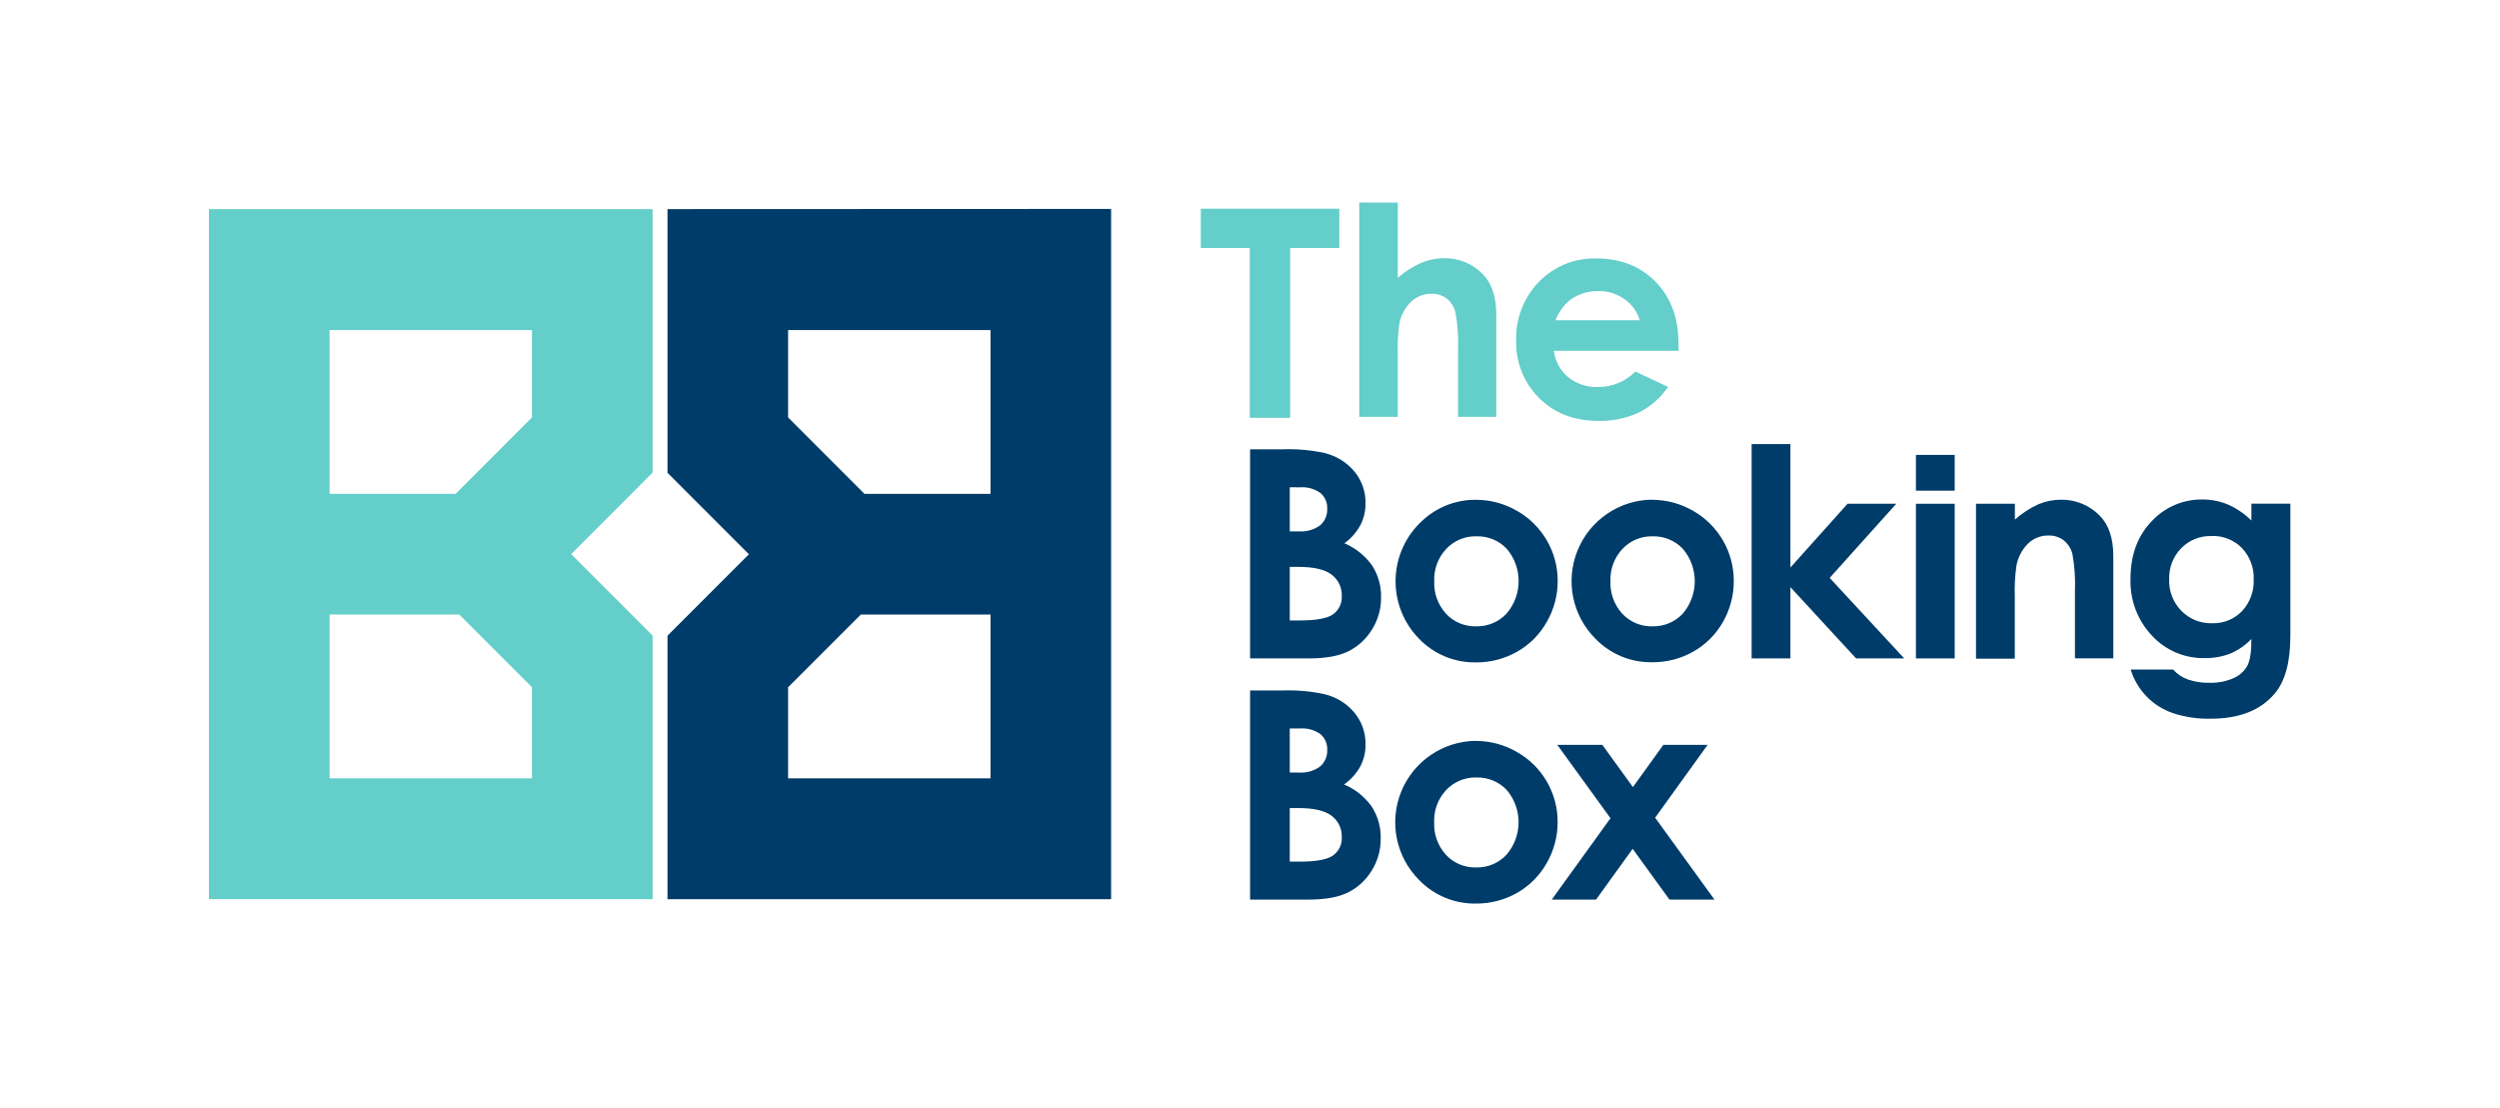
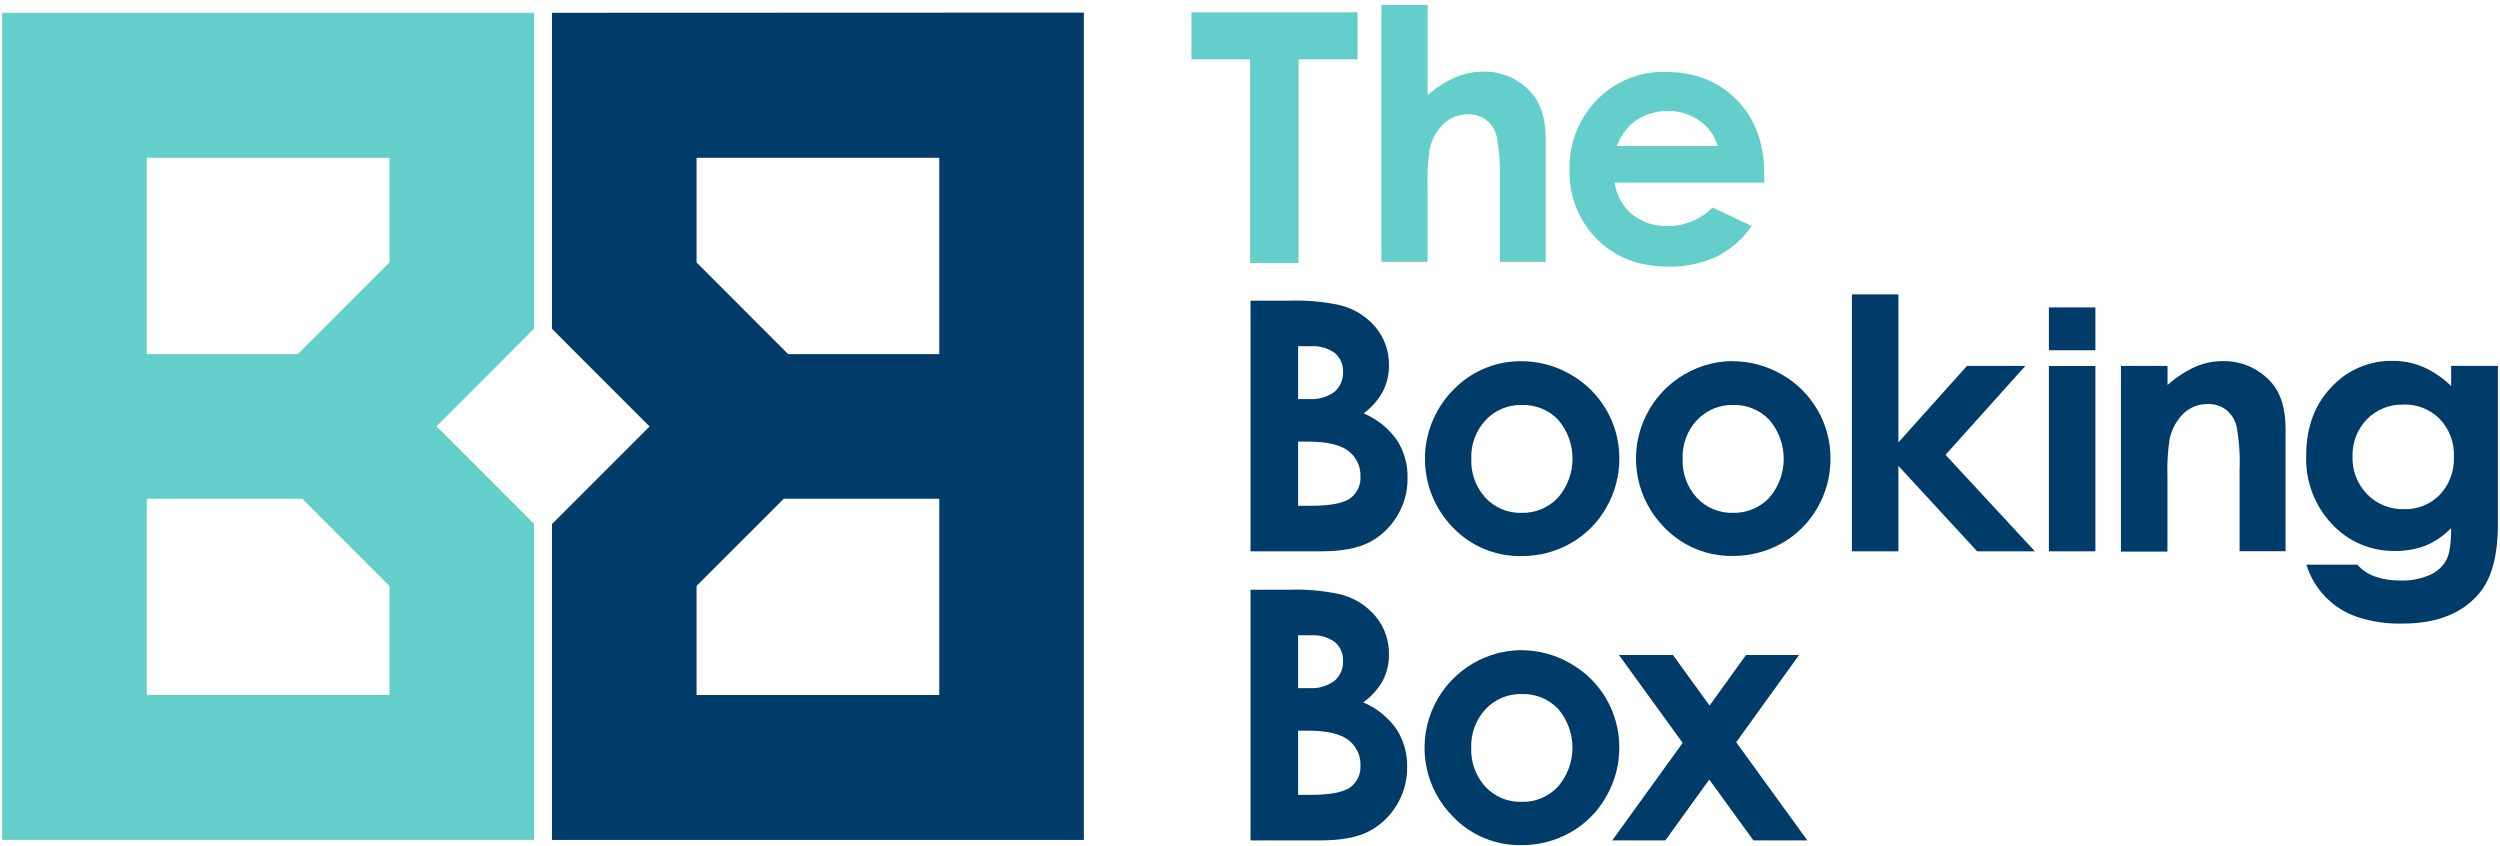
- <svg xmlns="http://www.w3.org/2000/svg" id="Layer_1" data-name="Layer 1" viewBox="0 0 566.93 251.18">
-   <defs>
-     <style>.cls-1{fill:#003c69;}.cls-2{fill:#63ceca;}</style>
-   </defs>
-   <path class="cls-1" d="M178.79,155.85l16.5-16.49h29.42V176.5H178.79V155.85Zm0-61.19V74.85h45.92V112H196.12ZM151.43,47.42v59.79l6.47,6.48,12,12-12,12h0l-6.47,6.47v59.76l100.64,0V47.38Z" />
-   <path class="cls-2" d="M74.77,139.36h29.42l16.5,16.5V176.5H74.77Zm0-64.51h45.92V94.66L103.36,112H74.77ZM47.4,203.9l100.65,0V144.13l-6.47-6.48h0l-12-12,12-12,6.47-6.48V47.42l-100.65,0Z" />
-   <polygon class="cls-2" points="272.42 47.33 303.85 47.33 303.85 56.23 292.68 56.23 292.68 94.75 283.52 94.75 283.52 56.23 272.42 56.23 272.42 47.33" />
-   <path class="cls-2" d="M308.37,45.93h8.74V63a20.08,20.08,0,0,1,5.19-3.33,13.4,13.4,0,0,1,5.28-1.12,11.92,11.92,0,0,1,8.81,3.62q3.06,3.12,3.06,9.18V94.54h-8.67V79.16a38.4,38.4,0,0,0-.58-8.25,5.75,5.75,0,0,0-2-3.22,5.55,5.55,0,0,0-3.46-1.07,6.53,6.53,0,0,0-4.59,1.78,9.34,9.34,0,0,0-2.66,4.83,39.76,39.76,0,0,0-.39,7.22V94.54h-8.74V45.93Z" />
-   <path class="cls-2" d="M372,72.62a8.83,8.83,0,0,0-3.44-4.77,9.94,9.94,0,0,0-6-1.84,10.49,10.49,0,0,0-6.45,2.07,11.33,11.33,0,0,0-3.23,4.54Zm8.8,6.93H352.5a9.44,9.44,0,0,0,3.27,6,10.29,10.29,0,0,0,6.79,2.21A11.7,11.7,0,0,0,371,84.26l7.42,3.48a17.55,17.55,0,0,1-6.64,5.82,20.73,20.73,0,0,1-9.19,1.88q-8.25,0-13.44-5.2a17.72,17.72,0,0,1-5.19-13,18.32,18.32,0,0,1,5.17-13.33,17.37,17.37,0,0,1,13-5.3q8.28,0,13.47,5.3t5.19,14Z" />
-   <path class="cls-1" d="M292.6,128.55V140.7h2.26q5.63,0,7.59-1.41a4.79,4.79,0,0,0,1.95-4.13,5.8,5.8,0,0,0-2.29-4.84c-1.53-1.18-4.08-1.77-7.63-1.77Zm0-18.05v10h2a7.37,7.37,0,0,0,4.9-1.38,4.73,4.73,0,0,0,1.6-3.77,4.41,4.41,0,0,0-1.52-3.53,6.93,6.93,0,0,0-4.63-1.31Zm-9,38.81V101.89H291a38.52,38.52,0,0,1,9.49.84,12.77,12.77,0,0,1,6.78,4.19,11,11,0,0,1,2.52,7.22,10.56,10.56,0,0,1-1.15,4.92A12.48,12.48,0,0,1,305,123.2a14.85,14.85,0,0,1,6.31,5.08,12.76,12.76,0,0,1,2,7.2,13.39,13.39,0,0,1-2.06,7.29,13.14,13.14,0,0,1-5.33,4.91q-3.25,1.63-9,1.63Z" />
-   <path class="cls-1" d="M334.93,121.62a9.06,9.06,0,0,0-6.83,2.85,10.14,10.14,0,0,0-2.73,7.31,10.34,10.34,0,0,0,2.69,7.41,9,9,0,0,0,6.83,2.84,9.13,9.13,0,0,0,6.88-2.87,11.3,11.3,0,0,0,.05-14.72,9.11,9.11,0,0,0-6.89-2.82m-.15-8.28a18.52,18.52,0,0,1,9.33,2.48,18.21,18.21,0,0,1,9.27,15.92,18.38,18.38,0,0,1-2.47,9.29,17.71,17.71,0,0,1-6.72,6.75,18.55,18.55,0,0,1-9.38,2.43,17.5,17.5,0,0,1-12.88-5.36,18.6,18.6,0,0,1,.7-26.74,17.59,17.59,0,0,1,12.15-4.77" />
-   <path class="cls-1" d="M374.91,121.62a9.07,9.07,0,0,0-6.83,2.85,10.14,10.14,0,0,0-2.73,7.31,10.3,10.3,0,0,0,2.7,7.41,9,9,0,0,0,6.83,2.84,9.15,9.15,0,0,0,6.88-2.87,11.32,11.32,0,0,0,0-14.72,9.1,9.1,0,0,0-6.89-2.82m-.14-8.28a18.52,18.52,0,0,1,9.33,2.48,18.21,18.21,0,0,1,9.27,15.92A18.49,18.49,0,0,1,390.9,141a17.78,17.78,0,0,1-6.72,6.75,18.61,18.61,0,0,1-9.38,2.43,17.49,17.49,0,0,1-12.88-5.36,18.47,18.47,0,0,1,12.85-31.51" />
-   <polygon class="cls-1" points="397.38 100.7 406.18 100.7 406.18 128.7 419.14 114.24 430.19 114.24 415.09 131.05 432 149.31 421.08 149.31 406.18 133.15 406.18 149.31 397.38 149.31 397.38 100.7" />
-   <rect class="cls-1" x="434.65" y="114.24" width="8.8" height="35.07" />
-   <rect class="cls-1" x="434.65" y="103.16" width="8.8" height="8.11" />
-   <path class="cls-1" d="M448.3,114.24h8.8v3.59a21.3,21.3,0,0,1,5.42-3.51,13.07,13.07,0,0,1,5-1,12,12,0,0,1,8.85,3.64q3.06,3.09,3.06,9.15v23.18h-8.7V134a38.4,38.4,0,0,0-.57-8.34,5.71,5.71,0,0,0-2-3.14,5.47,5.47,0,0,0-3.45-1.08,6.51,6.51,0,0,0-4.59,1.79,9.55,9.55,0,0,0-2.65,4.94,39.54,39.54,0,0,0-.39,7.12v14.07h-8.8V114.24Z" />
-   <path class="cls-1" d="M501.67,121.56a9.17,9.17,0,0,0-6.86,2.78,9.65,9.65,0,0,0-2.71,7,9.75,9.75,0,0,0,2.77,7.18,9.35,9.35,0,0,0,7,2.81,9,9,0,0,0,6.76-2.74,9.89,9.89,0,0,0,2.65-7.19,9.76,9.76,0,0,0-2.67-7.12,9.2,9.2,0,0,0-6.9-2.74m9.12-7.32h8.77v30q0,8.9-3.58,13.09-4.8,5.67-14.47,5.67a25.32,25.32,0,0,1-8.67-1.29,15.09,15.09,0,0,1-9.51-9.86H493a8,8,0,0,0,3.32,2.24,13.68,13.68,0,0,0,4.81.76,12.65,12.65,0,0,0,5.7-1.1,6.61,6.61,0,0,0,3.05-2.83c.59-1.17.88-3.16.88-6a14.47,14.47,0,0,1-4.86,3.34,15.62,15.62,0,0,1-5.77,1,15.87,15.87,0,0,1-11.93-5.09,17.9,17.9,0,0,1-4.87-12.9q0-8.34,5.16-13.41a15.38,15.38,0,0,1,11.15-4.57,14.83,14.83,0,0,1,5.72,1.11,17.93,17.93,0,0,1,5.4,3.66v-3.87Z" />
-   <path class="cls-1" d="M292.6,183.24v12.15h2.26q5.63,0,7.59-1.42a4.77,4.77,0,0,0,1.95-4.12,5.79,5.79,0,0,0-2.29-4.84c-1.53-1.18-4.08-1.77-7.63-1.77Zm0-18.05v10h2a7.31,7.31,0,0,0,4.9-1.39,4.71,4.71,0,0,0,1.6-3.77,4.43,4.43,0,0,0-1.52-3.53,7,7,0,0,0-4.63-1.3Zm-9,38.81V156.58H291a38.52,38.52,0,0,1,9.49.84,12.71,12.71,0,0,1,6.78,4.19,11,11,0,0,1,2.52,7.22,10.59,10.59,0,0,1-1.15,4.92,12.48,12.48,0,0,1-3.72,4.14,14.7,14.7,0,0,1,6.31,5.08,12.76,12.76,0,0,1,2,7.2,13.41,13.41,0,0,1-2.06,7.29,13.14,13.14,0,0,1-5.33,4.91q-3.25,1.63-9,1.63Z" />
-   <path class="cls-1" d="M334.92,176.31a9.08,9.08,0,0,0-6.84,2.85,10.15,10.15,0,0,0-2.72,7.3,10.34,10.34,0,0,0,2.69,7.41,9,9,0,0,0,6.83,2.84,9.09,9.09,0,0,0,6.88-2.87,11.29,11.29,0,0,0,.05-14.71,9.13,9.13,0,0,0-6.89-2.82m-.15-8.29a18.53,18.53,0,0,1,9.33,2.49,18.17,18.17,0,0,1,9.27,15.92,18.45,18.45,0,0,1-2.47,9.28,17.81,17.81,0,0,1-6.72,6.76,18.58,18.58,0,0,1-9.38,2.43,17.5,17.5,0,0,1-12.88-5.37A18.48,18.48,0,0,1,334.77,168" />
-   <polygon class="cls-1" points="377.35 168.92 370.45 178.49 363.52 168.92 353.3 168.92 365.36 185.55 352.04 204 362.09 204 370.39 192.49 378.74 204 388.95 204 375.49 185.43 387.39 168.92 377.35 168.92" />
+ <svg xmlns="http://www.w3.org/2000/svg" width="473px" height="160px" viewBox="0 0 473 160" version="1.1">
+   <g id="Page-1" stroke="none" stroke-width="1" fill="none" fill-rule="evenodd">
+     <g id="TheBookingBox_Logo" fill-rule="nonzero">
+       <path d="M131.79,110.85 L148.29,94.36 L177.71,94.36 L177.71,131.5 L131.79,131.5 L131.79,110.85 Z M131.79,49.66 L131.79,29.85 L177.71,29.85 L177.71,67 L149.12,67 L131.79,49.66 Z M104.43,2.42 L104.43,62.21 L110.9,68.69 L122.9,80.69 L110.9,92.69 L110.9,92.69 L104.43,99.16 L104.43,158.92 L205.07,158.92 L205.07,2.38 L104.43,2.42 Z" id="Shape" fill="#003C69" />
+       <path d="M27.77,94.36 L57.19,94.36 L73.69,110.86 L73.69,131.5 L27.77,131.5 L27.77,94.36 Z M27.77,29.85 L73.69,29.85 L73.69,49.66 L56.36,67 L27.77,67 L27.77,29.85 Z M0.4,158.9 L101.05,158.9 L101.05,99.13 L94.58,92.65 L94.58,92.65 L82.58,80.65 L94.58,68.65 L101.05,62.17 L101.05,2.42 L0.4,2.42 L0.4,158.9 Z" id="Shape" fill="#63CECA" />
+       <polygon id="Path" fill="#63CECA" points="225.42 2.33 256.85 2.33 256.85 11.23 245.68 11.23 245.68 49.75 236.52 49.75 236.52 11.23 225.42 11.23" />
+       <path d="M261.37,0.93 L270.11,0.93 L270.11,18 C271.658,16.629 273.409,15.506 275.3,14.67 C276.966,13.942 278.762,13.561 280.58,13.55 C283.892,13.48 287.084,14.792 289.39,17.17 C291.43,19.25 292.45,22.31 292.45,26.35 L292.45,49.54 L283.78,49.54 L283.78,34.16 C283.884,31.397 283.69,28.631 283.2,25.91 C282.916,24.641 282.211,23.506 281.2,22.69 C280.199,21.956 278.981,21.58 277.74,21.62 C276.036,21.592 274.389,22.231 273.15,23.4 C271.797,24.706 270.87,26.389 270.49,28.23 C270.141,30.62 270.01,33.036 270.1,35.45 L270.1,49.54 L261.36,49.54 L261.36,0.93 L261.37,0.93 Z" id="Path" fill="#63CECA" />
+       <path d="M325,27.62 C324.432,25.684 323.218,24 321.56,22.85 C319.811,21.605 317.706,20.959 315.56,21.01 C313.24,20.968 310.972,21.696 309.11,23.08 C307.672,24.301 306.562,25.861 305.88,27.62 L325,27.62 Z M333.8,34.55 L305.5,34.55 C305.803,36.888 306.969,39.029 308.77,40.55 C310.697,42.074 313.105,42.857 315.56,42.76 C318.731,42.785 321.777,41.522 324,39.26 L331.42,42.74 C329.739,45.214 327.453,47.218 324.78,48.56 C321.901,49.881 318.757,50.524 315.59,50.44 C310.09,50.44 305.61,48.707 302.15,45.24 C298.709,41.803 296.833,37.102 296.96,32.24 C296.807,27.28 298.672,22.47 302.13,18.91 C305.525,15.393 310.244,13.469 315.13,13.61 C320.65,13.61 325.14,15.377 328.6,18.91 C332.06,22.443 333.79,27.11 333.79,32.91 L333.8,34.55 Z" id="Shape" fill="#63CECA" />
+       <path d="M245.6,83.55 L245.6,95.7 L247.86,95.7 C251.613,95.7 254.143,95.23 255.45,94.29 C256.757,93.332 257.49,91.778 257.4,90.16 C257.472,88.27 256.617,86.463 255.11,85.32 C253.58,84.14 251.03,83.55 247.48,83.55 L245.6,83.55 Z M245.6,65.5 L245.6,75.5 L247.6,75.5 C249.345,75.637 251.082,75.147 252.5,74.12 C253.578,73.171 254.167,71.784 254.1,70.35 C254.16,69.003 253.6,67.702 252.58,66.82 C251.243,65.844 249.6,65.38 247.95,65.51 L245.6,65.5 Z M236.6,104.31 L236.6,56.89 L244,56.89 C247.186,56.776 250.374,57.058 253.49,57.73 C256.139,58.368 258.515,59.836 260.27,61.92 C261.946,63.948 262.841,66.509 262.79,69.14 C262.81,70.849 262.416,72.537 261.64,74.06 C260.75,75.694 259.507,77.109 258,78.2 C260.533,79.276 262.718,81.035 264.31,83.28 C265.68,85.427 266.377,87.934 266.31,90.48 C266.339,93.058 265.624,95.589 264.25,97.77 C262.969,99.874 261.122,101.575 258.92,102.68 C256.753,103.767 253.753,104.31 249.92,104.31 L236.6,104.31 Z" id="Shape" fill="#003C69" />
+       <path d="M287.93,76.62 C285.351,76.554 282.867,77.591 281.1,79.47 C279.251,81.445 278.268,84.077 278.37,86.78 C278.253,89.508 279.22,92.172 281.06,94.19 C282.824,96.072 285.312,97.106 287.89,97.03 C290.487,97.096 292.989,96.052 294.77,94.16 C298.419,89.939 298.44,83.686 294.82,79.44 C293.03,77.562 290.523,76.536 287.93,76.62 M287.78,68.34 C291.055,68.327 294.274,69.183 297.11,70.82 C302.854,74.057 306.4,80.146 306.38,86.74 C306.395,90.001 305.543,93.207 303.91,96.03 C302.328,98.851 300.004,101.186 297.19,102.78 C294.334,104.407 291.097,105.245 287.81,105.21 C282.959,105.286 278.295,103.345 274.93,99.85 C271.397,96.252 269.476,91.373 269.608,86.332 C269.74,81.29 271.913,76.519 275.63,73.11 C278.918,70.021 283.268,68.313 287.78,68.34" id="Shape" fill="#003C69" />
+       <path d="M327.91,76.62 C325.332,76.556 322.848,77.592 321.08,79.47 C319.231,81.445 318.248,84.077 318.35,86.78 C318.231,89.51 319.203,92.176 321.05,94.19 C322.814,96.072 325.302,97.106 327.88,97.03 C330.477,97.093 332.978,96.05 334.76,94.16 C338.386,89.923 338.386,83.677 334.76,79.44 C332.97,77.561 330.464,76.535 327.87,76.62 M327.73,68.34 C331.005,68.327 334.224,69.183 337.06,70.82 C342.804,74.057 346.35,80.146 346.33,86.74 C346.347,89.986 345.509,93.18 343.9,96 C342.316,98.819 339.992,101.153 337.18,102.75 C334.323,104.374 331.086,105.212 327.8,105.18 C322.949,105.257 318.284,103.316 314.92,99.82 C309.678,94.563 308.093,86.678 310.897,79.804 C313.7,72.93 320.347,68.402 327.77,68.31" id="Shape" fill="#003C69" />
+       <polygon id="Path" fill="#003C69" points="350.38 55.7 359.18 55.7 359.18 83.7 372.14 69.24 383.19 69.24 368.09 86.05 385 104.31 374.08 104.31 359.18 88.15 359.18 104.31 350.38 104.31" />
+       <rect id="Rectangle" fill="#003C69" x="387.65" y="69.24" width="8.8" height="35.07" />
+       <rect id="Rectangle" fill="#003C69" x="387.65" y="58.16" width="8.8" height="8.11" />
+       <path d="M401.3,69.24 L410.1,69.24 L410.1,72.83 C411.718,71.391 413.545,70.208 415.52,69.32 C417.105,68.662 418.804,68.322 420.52,68.32 C423.847,68.254 427.052,69.572 429.37,71.96 C431.41,74.02 432.43,77.07 432.43,81.11 L432.43,104.29 L423.73,104.29 L423.73,89 C423.844,86.208 423.653,83.411 423.16,80.66 C422.863,79.419 422.159,78.314 421.16,77.52 C420.166,76.779 418.949,76.399 417.71,76.44 C416.005,76.412 414.356,77.055 413.12,78.23 C411.762,79.574 410.839,81.295 410.47,83.17 C410.126,85.527 409.995,87.91 410.08,90.29 L410.08,104.36 L401.28,104.36 L401.28,69.24 L401.3,69.24 Z" id="Path" fill="#003C69" />
+       <path d="M454.67,76.56 C452.094,76.482 449.604,77.491 447.81,79.34 C445.999,81.212 445.022,83.737 445.1,86.34 C445,89.012 446.001,91.608 447.87,93.52 C449.705,95.398 452.246,96.418 454.87,96.33 C457.409,96.412 459.864,95.416 461.63,93.59 C463.444,91.647 464.399,89.055 464.28,86.4 C464.389,83.763 463.426,81.195 461.61,79.28 C459.797,77.438 457.293,76.444 454.71,76.54 M463.83,69.22 L472.6,69.22 L472.6,99.22 C472.6,105.153 471.407,109.517 469.02,112.31 C465.82,116.09 460.997,117.98 454.55,117.98 C451.607,118.057 448.673,117.621 445.88,116.69 C441.315,115.114 437.78,111.449 436.37,106.83 L446,106.83 C446.899,107.846 448.041,108.617 449.32,109.07 C450.865,109.609 452.494,109.866 454.13,109.83 C456.09,109.91 458.041,109.534 459.83,108.73 C461.125,108.14 462.194,107.147 462.88,105.9 C463.47,104.73 463.76,102.74 463.76,99.9 C462.386,101.335 460.732,102.472 458.9,103.24 C457.057,103.934 455.099,104.273 453.13,104.24 C448.61,104.32 444.27,102.468 441.2,99.15 C437.919,95.673 436.166,91.028 436.33,86.25 C436.33,80.69 438.05,76.22 441.49,72.84 C444.43,69.863 448.456,68.213 452.64,68.27 C454.601,68.258 456.545,68.635 458.36,69.38 C460.369,70.26 462.199,71.5 463.76,73.04 L463.76,69.17 L463.83,69.22 Z" id="Shape" fill="#003C69" />
+       <path d="M245.6,138.24 L245.6,150.39 L247.86,150.39 C251.613,150.39 254.143,149.917 255.45,148.97 C256.757,148.016 257.491,146.465 257.4,144.85 C257.473,142.959 256.618,141.152 255.11,140.01 C253.58,138.83 251.03,138.24 247.48,138.24 L245.6,138.24 Z M245.6,120.19 L245.6,130.19 L247.6,130.19 C249.347,130.329 251.086,129.836 252.5,128.8 C253.58,127.853 254.17,126.465 254.1,125.03 C254.157,123.683 253.597,122.384 252.58,121.5 C251.239,120.533 249.598,120.073 247.95,120.2 L245.6,120.19 Z M236.6,159 L236.6,111.58 L244,111.58 C247.186,111.466 250.374,111.748 253.49,112.42 C256.141,113.054 258.518,114.523 260.27,116.61 C261.946,118.638 262.841,121.199 262.79,123.83 C262.809,125.539 262.415,127.227 261.64,128.75 C260.727,130.392 259.456,131.808 257.92,132.89 C260.458,133.959 262.644,135.719 264.23,137.97 C265.6,140.117 266.297,142.624 266.23,145.17 C266.258,147.747 265.543,150.278 264.17,152.46 C262.889,154.564 261.042,156.265 258.84,157.37 C256.673,158.457 253.673,159 249.84,159 L236.6,159 Z" id="Shape" fill="#003C69" />
+       <path d="M287.92,131.31 C285.338,131.244 282.851,132.281 281.08,134.16 C279.238,136.135 278.26,138.762 278.36,141.46 C278.243,144.188 279.21,146.852 281.05,148.87 C282.814,150.752 285.302,151.786 287.88,151.71 C290.478,151.781 292.982,150.736 294.76,148.84 C298.407,144.622 298.428,138.373 294.81,134.13 C293.018,132.254 290.513,131.228 287.92,131.31 M287.77,123.02 C291.045,123.011 294.265,123.87 297.1,125.51 C302.851,128.741 306.399,134.834 306.37,141.43 C306.38,144.687 305.528,147.889 303.9,150.71 C302.316,153.532 299.993,155.869 297.18,157.47 C294.323,159.095 291.087,159.934 287.8,159.9 C282.948,159.973 278.283,158.028 274.92,154.53 C269.674,149.271 268.086,141.383 270.89,134.504 C273.693,127.625 280.343,123.094 287.77,123" id="Shape" fill="#003C69" />
+       <polygon id="Path" fill="#003C69" points="330.35 123.92 323.45 133.49 316.52 123.92 306.3 123.92 318.36 140.55 305.04 159 315.09 159 323.39 147.49 331.74 159 341.95 159 328.49 140.43 340.39 123.92" />
+     </g>
+   </g>
</svg>
